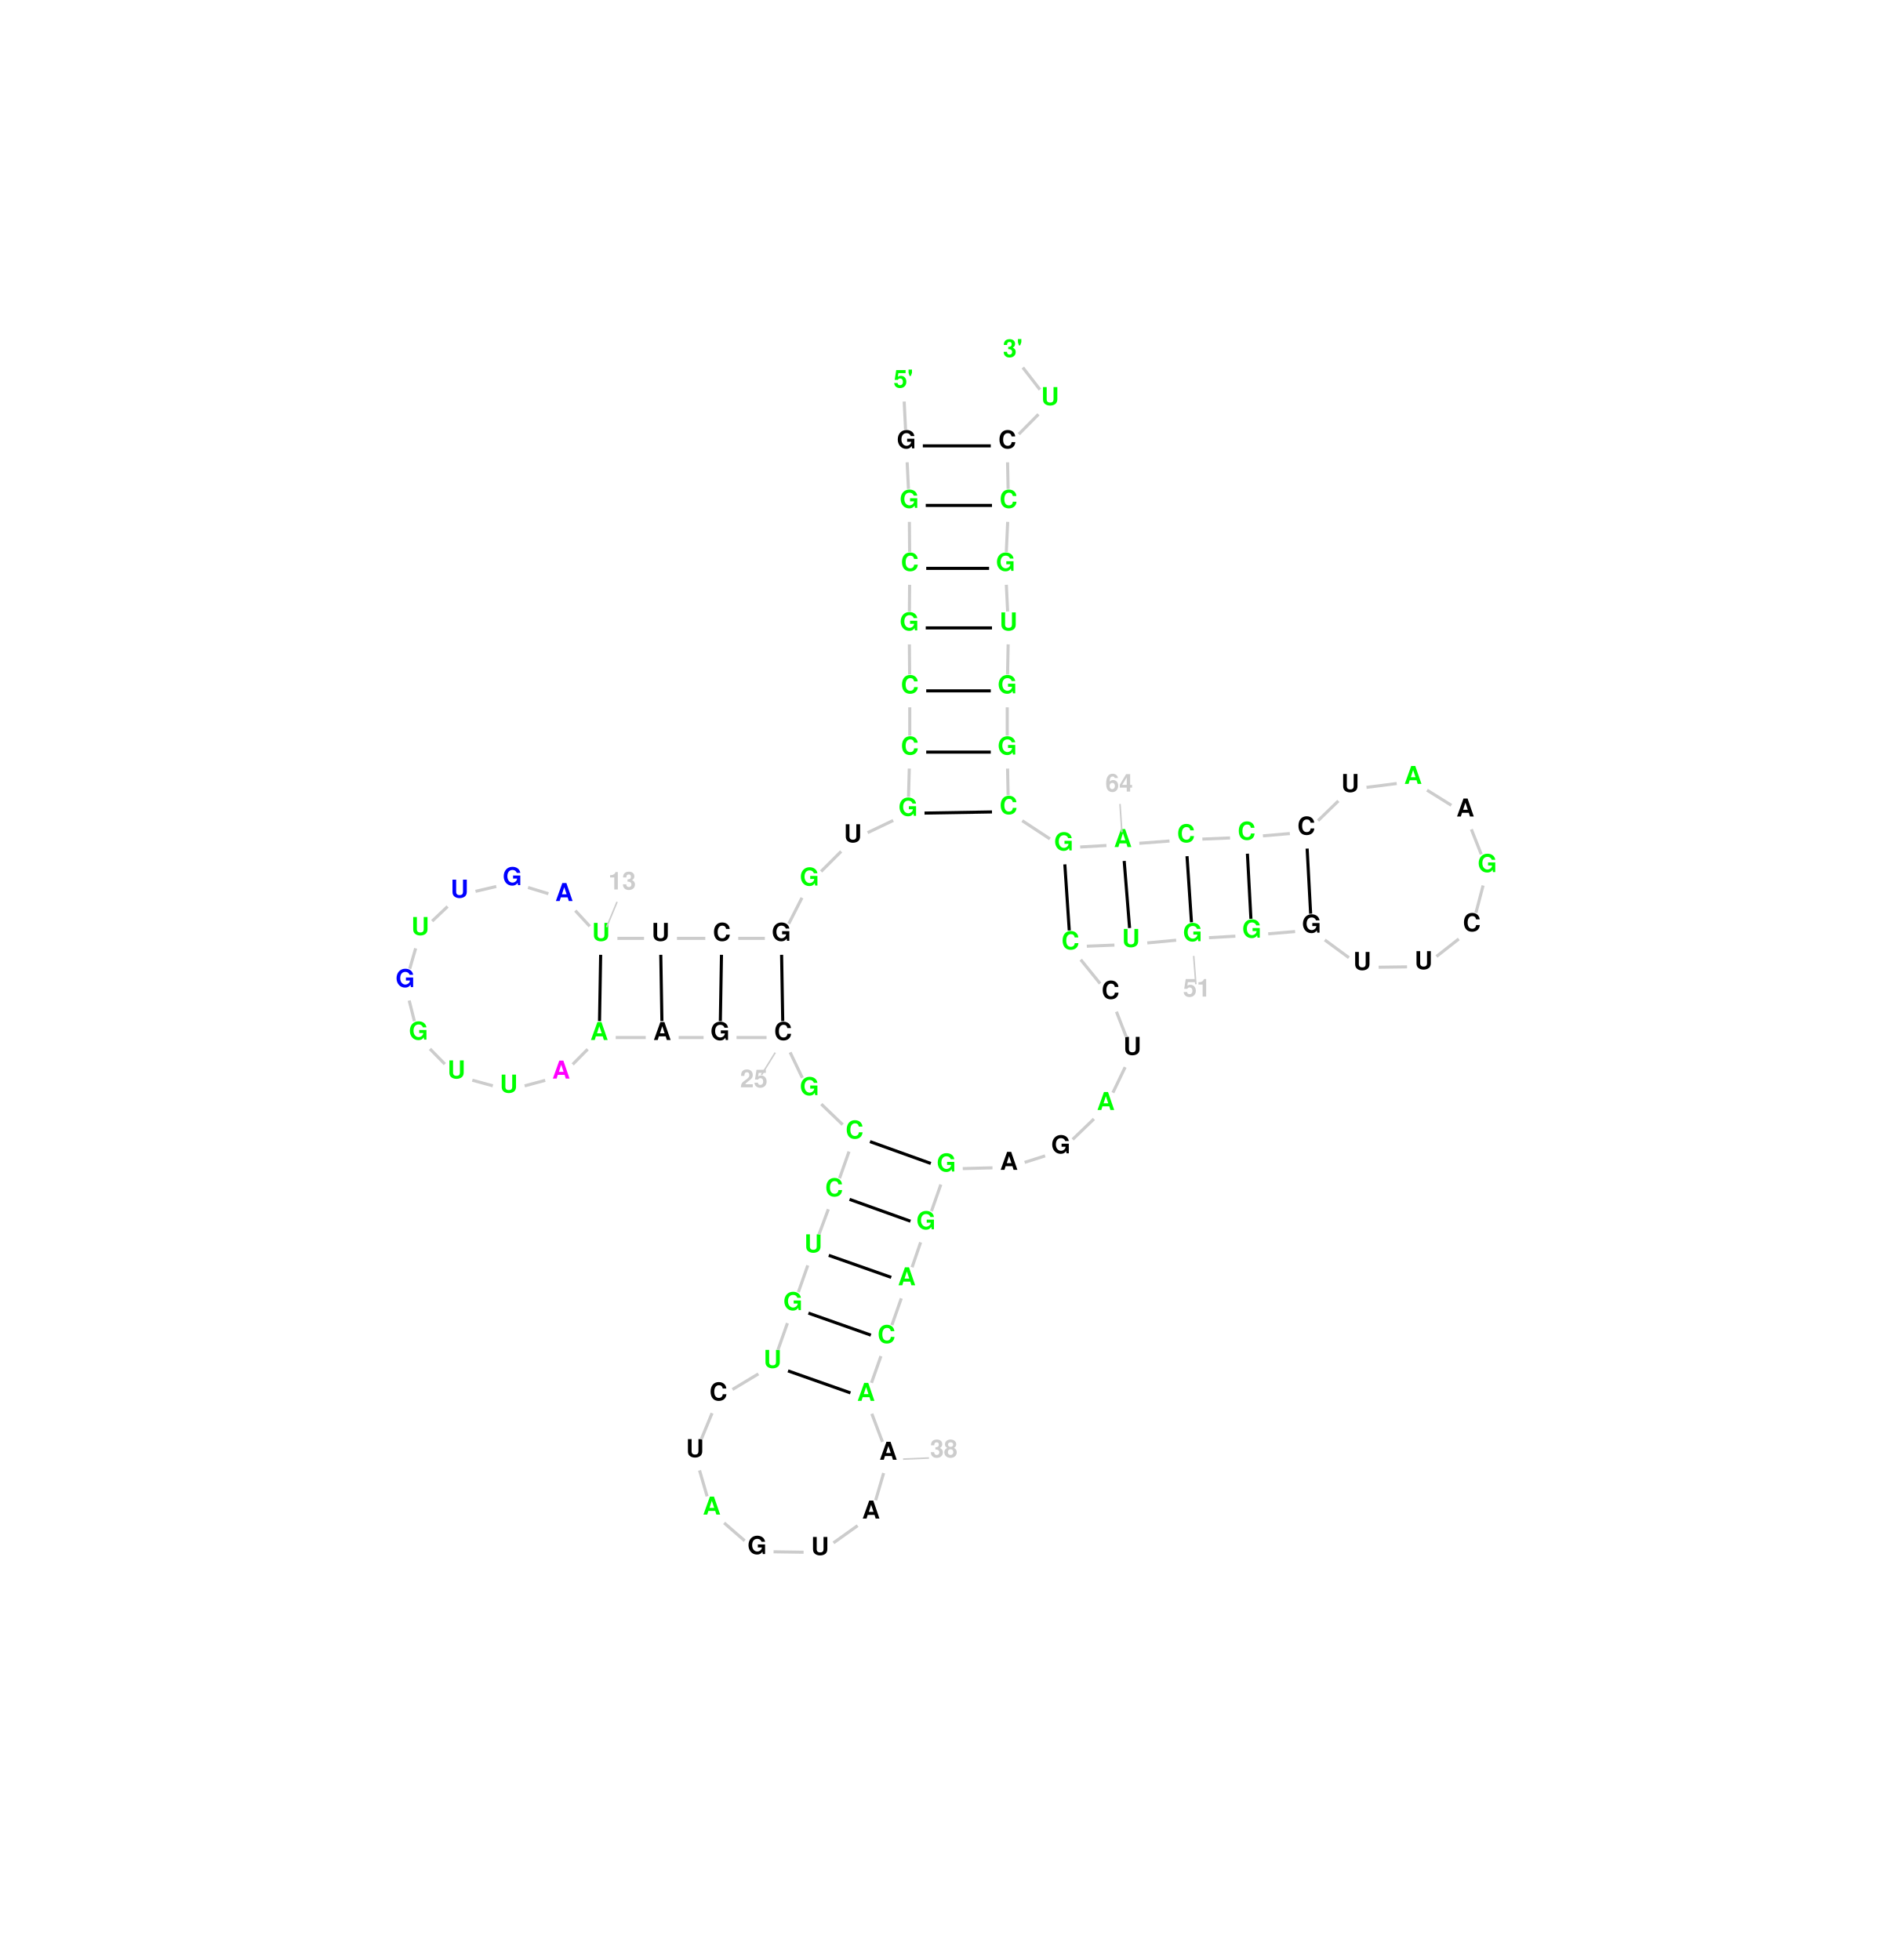
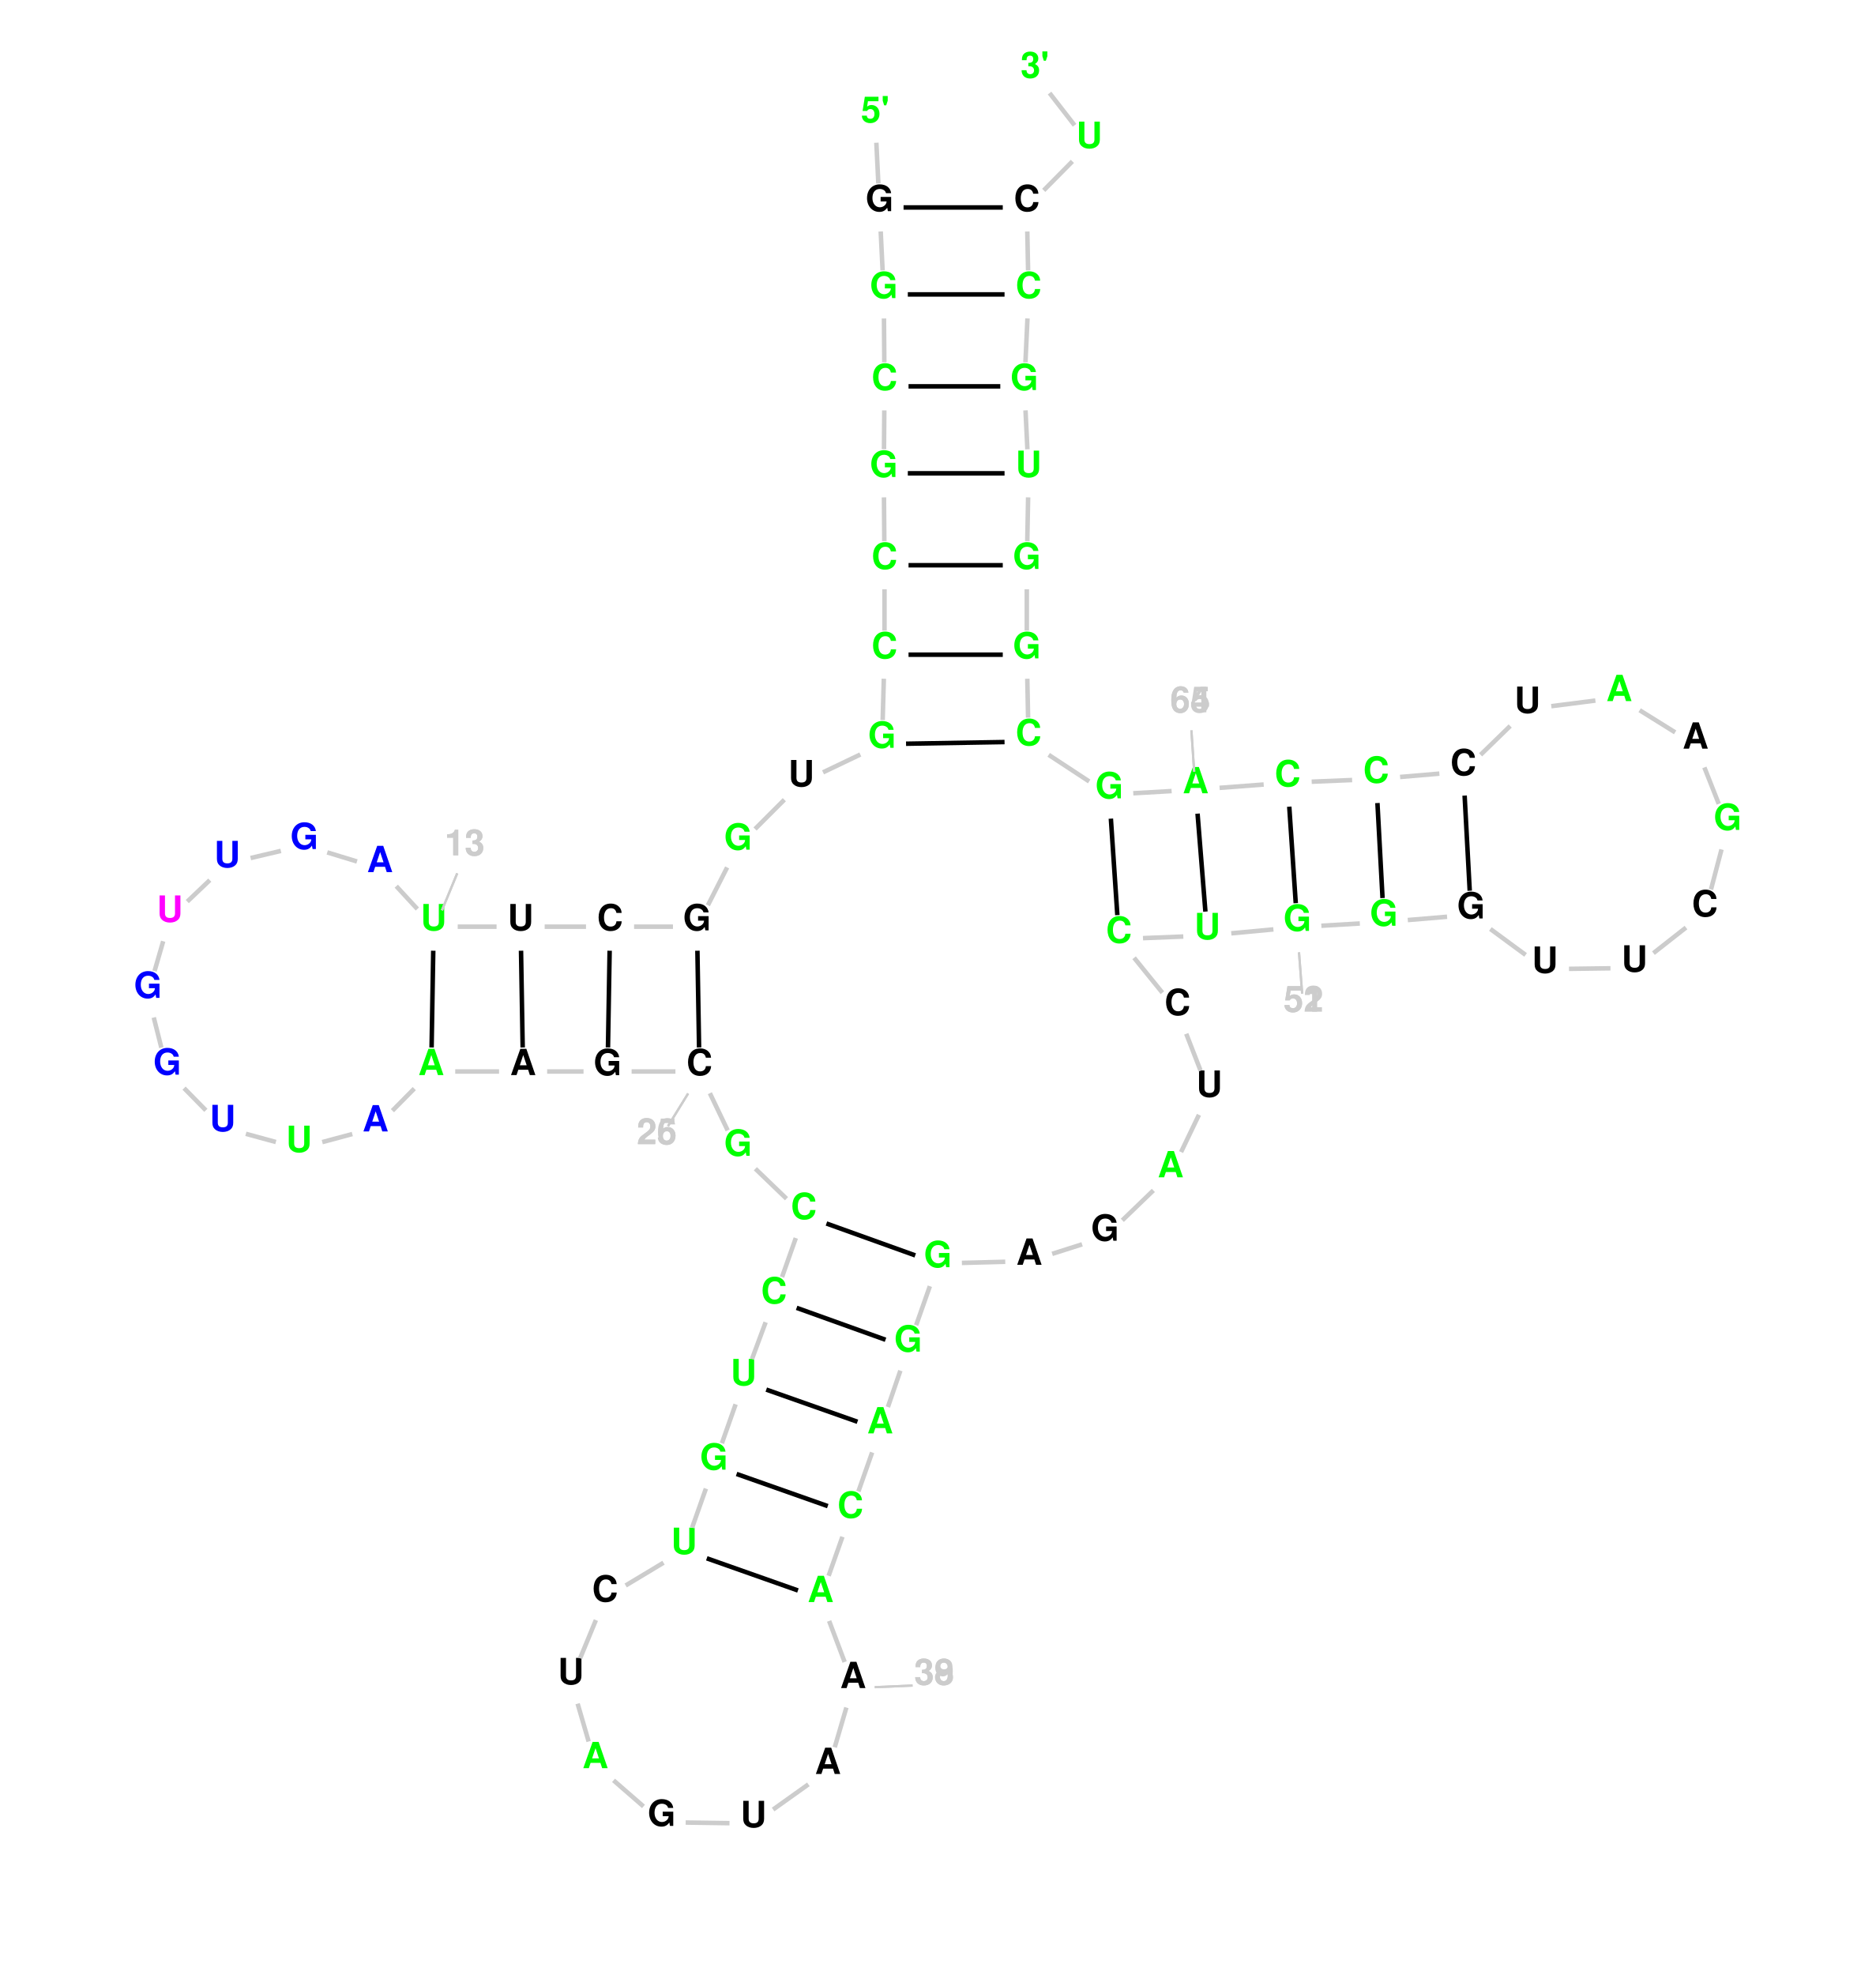
- <svg xmlns="http://www.w3.org/2000/svg" width="233.539" height="241.929" style="font-size: 3.048px; font-weight: bold; font-family: Helvetica; ">
+ <svg xmlns="http://www.w3.org/2000/svg" width="634.155" height="667.718">
  <g>
    <style type="text/css">


- text.red {fill: rgb(255, 0, 255); }
- text.green {fill: rgb(0, 255, 0); }
- text.blue {fill: rgb(0, 0, 255); }
- text.black {fill: rgb(0, 0, 0); }
- text.gray {fill: rgb(204, 204, 204); }
- text.brown {fill: rgb(211.65, 104.55, 30.6); }
- text {fill: rgb(0, 0, 0); text-anchor: middle; alignment-baseline: middle; }
circle.red {stroke: rgb(255, 0, 255); fill: none; }
circle.green {stroke: rgb(0, 255, 0); fill: none; }
circle.blue {stroke: rgb(0, 0, 255); fill: none; }
circle.black {stroke: rgb(0, 0, 0); fill: none; }
circle.gray {stroke: rgb(204, 204, 204); fill: none; }
circle.brown {stroke: rgb(211.65, 104.55, 30.6); fill: none; }
- line.red {stroke: rgb(255, 0, 255); stroke-width: 0.381; }
- line.green {stroke: rgb(0, 255, 0); stroke-width: 0.381; }
- line.blue {stroke: rgb(0, 0, 255); stroke-width: 0.381; }
- line.black {stroke: rgb(0, 0, 0); stroke-width: 0.381; }
- line.gray {stroke: rgb(204, 204, 204); stroke-width: 0.381; }
- line.brown {stroke: rgb(211.65, 104.55, 30.6); stroke-width: 0.381; }
+ line.red {stroke: rgb(255, 0, 255); stroke-width: 1.524; }
+ line.green {stroke: rgb(0, 255, 0); stroke-width: 1.524; }
+ line.blue {stroke: rgb(0, 0, 255); stroke-width: 1.524; }
+ line.black {stroke: rgb(0, 0, 0); stroke-width: 1.524; }
+ line.gray {stroke: rgb(204, 204, 204); stroke-width: 1.524; }
+ line.brown {stroke: rgb(211.65, 104.55, 30.6); stroke-width: 1.524; }
line {stroke: rgb(0, 0, 0); }
- text.numbering-label {fill: rgb(204, 204, 204);}
- line.numbering-line {stroke: rgb(204, 204, 204); stroke-width: 0.191;}
- line.predicted {stroke: rgb(0, 0, 0); stroke-dasharray: 2}
- .sequential {visibility:hidden}
- polyline {fill:none; stroke-linejoin:round; }
- .pseudoknot_segment1 {stroke-linecap:round; stroke-opacity: 0.4; stroke-width:3.048px}
- .pseudoknot_segment2 {stroke-linecap:round; stroke-opacity: 0.4; stroke-width:3.048px}
- .pseudoknot_connection {stroke-linecap:round; stroke-opacity: 0.2; stroke-width:1.5}
+ text.red {fill: rgb(255, 0, 255); font-size: 12.192px; font-weight: bold; font-family: Helvetica; }
+ text.green {fill: rgb(0, 255, 0); font-size: 12.192px; font-weight: bold; font-family: Helvetica; }
+ text.blue {fill: rgb(0, 0, 255); font-size: 12.192px; font-weight: bold; font-family: Helvetica; }
+ text.black {fill: rgb(0, 0, 0); font-size: 12.192px; font-weight: bold; font-family: Helvetica; }
+ text.gray {fill: rgb(204, 204, 204); font-size: 12.192px; font-weight: bold; font-family: Helvetica; }
+ text.brown {fill: rgb(211.65, 104.55, 30.6); font-size: 12.192px; font-weight: bold; font-family: Helvetica; }
+ text {fill: rgb(0, 0, 0); font-size: 12.192px; font-weight: bold; font-family: Helvetica; text-anchor: middle; alignment-baseline: middle; }
+ 
+ .pseudoknot_connection{stroke-linecap: round; stroke-opacity: 0.2; stroke-width: 1.5; }
+ .pseudoknot_segment1{stroke-linecap: round; stroke-opacity: 0.4; stroke-width: 12.192; }
+ .pseudoknot_segment2{stroke-linecap: round; stroke-opacity: 0.4; stroke-width: 12.192; }
+ line.numbering-line{stroke: rgb(204, 204, 204); stroke-width: 0.762; }
+ line.predicted{stroke: rgb(0, 0, 0); stroke-dasharray: 2; }
+ polyline{fill: none; stroke-linejoin: round; }
+ sequential{visibility: hidden; }
+ text.numbering-label{fill: rgb(204, 204, 204); }

</style>
  </g>
  <g>
-     <text x="111.481" y="47.838" class="green">5'</text>
-   </g>
-   <g>
-     <text x="111.849" y="55.34" class="black">G</text>
-   </g>
-   <g>
-     <line x1="113.881" y1="55.035" x2="122.267" y2="55.035" class="black" />
-   </g>
-   <g>
-     <text x="112.209" y="62.69" class="green">G</text>
-   </g>
-   <g>
-     <line x1="114.241" y1="62.385" x2="122.417" y2="62.385" class="black" />
-   </g>
-   <g>
-     <text x="112.269" y="70.46" class="green">C</text>
-   </g>
-   <g>
-     <line x1="114.301" y1="70.155" x2="122.057" y2="70.155" class="black" />
-   </g>
-   <g>
-     <text x="112.209" y="77.809" class="green">G</text>
-   </g>
-   <g>
-     <line x1="114.241" y1="77.505" x2="122.417" y2="77.505" class="black" />
-   </g>
-   <g>
-     <text x="112.269" y="85.579" class="green">C</text>
-   </g>
-   <g>
-     <line x1="114.301" y1="85.275" x2="122.267" y2="85.275" class="black" />
-   </g>
-   <g>
-     <text x="112.269" y="93.139" class="green">C</text>
-   </g>
-   <g>
-     <line x1="114.301" y1="92.835" x2="122.267" y2="92.835" class="black" />
-   </g>
-   <g>
-     <text x="112.059" y="100.699" class="green">G</text>
-   </g>
-   <g>
-     <line x1="114.091" y1="100.36" x2="122.417" y2="100.219" class="black" />
-   </g>
-   <g>
-     <text x="105.239" y="103.959" class="black">U</text>
-   </g>
-   <g>
-     <text x="99.889" y="109.309" class="green">G</text>
-   </g>
-   <g>
-     <text x="96.419" y="116.129" class="black">G</text>
-   </g>
-   <g>
-     <line x1="96.454" y1="117.856" x2="96.594" y2="126.033" class="black" />
-   </g>
-   <g>
-     <text x="89.069" y="116.129" class="black">C</text>
-   </g>
-   <g>
-     <line x1="89.034" y1="117.856" x2="88.894" y2="126.033" class="black" />
-   </g>
-   <g>
-     <text x="81.509" y="116.129" class="black">U</text>
-   </g>
-   <g>
-     <line x1="81.544" y1="117.856" x2="81.684" y2="126.033" class="black" />
-   </g>
-   <g>
-     <text x="74.159" y="116.129" class="green">U</text>
-   </g>
-   <g>
-     <line x1="74.124" y1="117.856" x2="73.984" y2="126.033" class="black" />
-   </g>
-   <g>
-     <text x="76.78" y="109.792" class="numbering-label sequential">13</text>
-   </g>
-   <g>
-     <text x="76.78" y="109.792" class="numbering-label template">13</text>
-   </g>
-   <g>
-     <line x1="74.858" y1="114.439" x2="76.15" y2="111.316" class="numbering-line sequential" />
-   </g>
-   <g>
-     <line x1="74.858" y1="114.439" x2="76.15" y2="111.316" class="numbering-line template" />
-   </g>
-   <g>
-     <text x="69.619" y="111.212" class="blue">A</text>
-   </g>
-   <g>
-     <text x="63.22" y="109.256" class="blue">G</text>
-   </g>
-   <g>
-     <text x="56.707" y="110.794" class="blue">U</text>
-   </g>
-   <g>
-     <text x="51.859" y="115.408" class="green">U</text>
-   </g>
-   <g>
-     <text x="50" y="121.837" class="blue">G</text>
-   </g>
-   <g>
-     <text x="51.637" y="128.326" class="green">G</text>
-   </g>
-   <g>
-     <text x="56.324" y="133.103" class="green">U</text>
-   </g>
-   <g>
-     <text x="62.78" y="134.864" class="green">U</text>
-   </g>
-   <g>
-     <text x="69.243" y="133.128" class="red">A</text>
-   </g>
-   <g>
-     <text x="73.949" y="128.369" class="green">A</text>
-   </g>
-   <g>
-     <text x="81.719" y="128.369" class="black">A</text>
-   </g>
-   <g>
-     <text x="88.859" y="128.369" class="black">G</text>
-   </g>
-   <g>
-     <text x="96.629" y="128.369" class="black">C</text>
-   </g>
-   <g>
-     <text x="93.026" y="134.205" class="numbering-label sequential">26</text>
-   </g>
-   <g>
-     <text x="93.026" y="134.205" class="numbering-label template">25</text>
-   </g>
-   <g>
-     <line x1="95.668" y1="129.926" x2="93.967" y2="132.681" class="numbering-line sequential" />
-   </g>
-   <g>
-     <line x1="95.668" y1="129.926" x2="93.967" y2="132.681" class="numbering-line template" />
-   </g>
-   <g>
-     <text x="99.889" y="135.179" class="green">G</text>
-   </g>
-   <g>
-     <text x="105.449" y="140.529" class="green">C</text>
-   </g>
-   <g>
-     <line x1="107.361" y1="140.912" x2="114.866" y2="143.608" class="black" />
-   </g>
-   <g>
-     <text x="102.929" y="147.659" class="green">C</text>
-   </g>
-   <g>
-     <line x1="104.841" y1="148.041" x2="112.356" y2="150.738" class="black" />
-   </g>
-   <g>
-     <text x="100.359" y="154.579" class="green">U</text>
-   </g>
-   <g>
-     <line x1="102.275" y1="154.951" x2="109.982" y2="157.669" class="black" />
-   </g>
-   <g>
-     <text x="97.849" y="161.709" class="green">G</text>
-   </g>
-   <g>
-     <line x1="99.765" y1="162.081" x2="107.472" y2="164.799" class="black" />
-   </g>
-   <g>
-     <text x="95.329" y="168.839" class="green">U</text>
-   </g>
-   <g>
-     <line x1="97.245" y1="169.211" x2="104.952" y2="171.929" class="black" />
-   </g>
-   <g>
-     <text x="88.649" y="172.859" class="black">C</text>
-   </g>
-   <g>
-     <text x="85.759" y="179.849" class="black">U</text>
-   </g>
-   <g>
-     <text x="87.829" y="186.949" class="green">A</text>
-   </g>
-   <g>
-     <text x="93.429" y="191.819" class="black">G</text>
-   </g>
-   <g>
-     <text x="101.199" y="191.929" class="black">U</text>
-   </g>
-   <g>
-     <text x="107.489" y="187.439" class="black">A</text>
-   </g>
-   <g>
-     <text x="109.619" y="180.179" class="black">A</text>
-   </g>
-   <g>
-     <text x="116.471" y="179.887" class="numbering-label sequential">39</text>
-   </g>
-   <g>
-     <text x="116.471" y="179.887" class="numbering-label template">38</text>
-   </g>
-   <g>
-     <line x1="111.446" y1="180.102" x2="114.642" y2="179.965" class="numbering-line sequential" />
-   </g>
-   <g>
-     <line x1="111.446" y1="180.102" x2="114.642" y2="179.965" class="numbering-line template" />
-   </g>
-   <g>
-     <text x="106.869" y="172.909" class="green">A</text>
-   </g>
-   <g>
-     <text x="109.389" y="165.779" class="green">C</text>
-   </g>
-   <g>
-     <text x="111.899" y="158.649" class="green">A</text>
-   </g>
-   <g>
-     <text x="114.269" y="151.729" class="green">G</text>
-   </g>
-   <g>
-     <text x="116.779" y="144.599" class="green">G</text>
-   </g>
-   <g>
-     <text x="124.509" y="144.399" class="black">A</text>
-   </g>
-   <g>
-     <text x="130.909" y="142.359" class="black">G</text>
-   </g>
-   <g>
-     <text x="136.459" y="137.009" class="green">A</text>
-   </g>
-   <g>
-     <text x="139.729" y="130.199" class="black">U</text>
-   </g>
-   <g>
-     <text x="137.039" y="123.289" class="black">C</text>
-   </g>
-   <g>
-     <text x="132.089" y="117.179" class="green">C</text>
-   </g>
-   <g>
-     <line x1="131.953" y1="114.847" x2="131.405" y2="106.692" class="black" />
-   </g>
-   <g>
-     <text x="139.559" y="116.879" class="green">U</text>
-   </g>
-   <g>
-     <line x1="139.396" y1="114.549" x2="138.731" y2="106.27" class="black" />
-   </g>
-   <g>
-     <text x="147.169" y="116.169" class="green">G</text>
-   </g>
-   <g>
-     <line x1="147.033" y1="113.837" x2="146.485" y2="105.682" class="black" />
-   </g>
-   <g>
-     <text x="147.691" y="123.008" class="numbering-label sequential">52</text>
-   </g>
-   <g>
-     <text x="147.691" y="123.008" class="numbering-label template">51</text>
-   </g>
-   <g>
-     <line x1="147.308" y1="117.993" x2="147.575" y2="121.484" class="numbering-line sequential" />
-   </g>
-   <g>
-     <line x1="147.308" y1="117.993" x2="147.575" y2="121.484" class="numbering-line template" />
-   </g>
-   <g>
-     <text x="154.479" y="115.739" class="green">G</text>
-   </g>
-   <g>
-     <line x1="154.37" y1="113.406" x2="153.938" y2="105.374" class="black" />
-   </g>
-   <g>
-     <text x="161.849" y="115.119" class="black">G</text>
-   </g>
-   <g>
-     <line x1="161.74" y1="112.786" x2="161.308" y2="104.744" class="black" />
-   </g>
-   <g>
-     <text x="168.099" y="119.719" class="black">U</text>
-   </g>
-   <g>
-     <text x="175.669" y="119.619" class="black">U</text>
-   </g>
-   <g>
-     <text x="181.619" y="114.949" class="black">C</text>
-   </g>
-   <g>
-     <text x="183.539" y="107.639" class="green">G</text>
-   </g>
-   <g>
-     <text x="180.829" y="100.779" class="black">A</text>
-   </g>
-   <g>
-     <text x="174.379" y="96.76" class="green">A</text>
-   </g>
-   <g>
-     <text x="166.619" y="97.749" class="black">U</text>
-   </g>
-   <g>
-     <text x="161.199" y="103.019" class="black">C</text>
-   </g>
-   <g>
-     <text x="153.829" y="103.649" class="green">C</text>
-   </g>
-   <g>
-     <text x="146.349" y="103.959" class="green">C</text>
-   </g>
-   <g>
-     <text x="138.569" y="104.549" class="green">A</text>
-   </g>
-   <g>
-     <text x="138.11" y="97.707" class="numbering-label sequential">65</text>
-   </g>
-   <g>
-     <text x="138.11" y="97.707" class="numbering-label template">64</text>
-   </g>
-   <g>
-     <line x1="138.447" y1="102.725" x2="138.213" y2="99.231" class="numbering-line sequential" />
-   </g>
-   <g>
-     <line x1="138.447" y1="102.725" x2="138.213" y2="99.231" class="numbering-line template" />
-   </g>
-   <g>
-     <text x="131.269" y="104.969" class="green">G</text>
-   </g>
-   <g>
-     <text x="124.449" y="100.489" class="green">C</text>
-   </g>
-   <g>
-     <text x="124.299" y="93.139" class="green">G</text>
-   </g>
-   <g>
-     <text x="124.299" y="85.579" class="green">G</text>
-   </g>
-   <g>
-     <text x="124.449" y="77.809" class="green">U</text>
-   </g>
-   <g>
-     <text x="124.089" y="70.46" class="green">G</text>
-   </g>
-   <g>
-     <text x="124.449" y="62.69" class="green">C</text>
-   </g>
-   <g>
-     <text x="124.299" y="55.34" class="black">C</text>
-   </g>
-   <g>
-     <text x="129.581" y="50" class="green">U</text>
-   </g>
-   <g>
-     <text x="124.977" y="44.066" class="green">3'</text>
-   </g>
-   <g>
-     <line x1="111.581" y1="49.563" x2="111.749" y2="53.005" class="gray" />
-   </g>
-   <g>
-     <line x1="111.948" y1="57.064" x2="112.109" y2="60.355" class="gray" />
-   </g>
-   <g>
-     <line x1="112.224" y1="64.417" x2="112.253" y2="68.123" class="gray" />
-   </g>
-   <g>
-     <line x1="112.252" y1="72.187" x2="112.225" y2="75.473" class="gray" />
-   </g>
-   <g>
-     <line x1="112.224" y1="79.537" x2="112.253" y2="83.243" class="gray" />
-   </g>
-   <g>
-     <line x1="112.269" y1="87.307" x2="112.269" y2="90.803" class="gray" />
-   </g>
-   <g>
-     <line x1="112.212" y1="94.866" x2="112.115" y2="98.363" class="gray" />
-   </g>
-   <g>
-     <line x1="110.225" y1="101.271" x2="107.072" y2="102.778" class="gray" />
-   </g>
-   <g>
-     <line x1="103.802" y1="105.092" x2="101.326" y2="107.568" class="gray" />
-   </g>
-   <g>
-     <line x1="98.967" y1="110.816" x2="97.34" y2="114.014" class="gray" />
-   </g>
-   <g>
-     <line x1="94.387" y1="115.825" x2="91.101" y2="115.825" class="gray" />
-   </g>
-   <g>
-     <line x1="87.037" y1="115.825" x2="83.541" y2="115.825" class="gray" />
-   </g>
-   <g>
-     <line x1="79.477" y1="115.825" x2="76.191" y2="115.825" class="gray" />
-   </g>
-   <g>
-     <line x1="72.78" y1="114.332" x2="70.998" y2="112.401" class="gray" />
-   </g>
-   <g>
-     <line x1="67.676" y1="110.313" x2="65.163" y2="109.545" class="gray" />
-   </g>
-   <g>
-     <line x1="61.242" y1="109.418" x2="58.684" y2="110.022" class="gray" />
-   </g>
-   <g>
-     <line x1="55.235" y1="111.891" x2="53.331" y2="113.702" class="gray" />
-   </g>
-   <g>
-     <line x1="51.294" y1="117.055" x2="50.565" y2="119.58" class="gray" />
-   </g>
-   <g>
-     <line x1="50.497" y1="123.502" x2="51.14" y2="126.05" class="gray" />
-   </g>
-   <g>
-     <line x1="53.06" y1="129.471" x2="54.901" y2="131.347" class="gray" />
-   </g>
-   <g>
-     <line x1="58.284" y1="133.333" x2="60.82" y2="134.024" class="gray" />
-   </g>
-   <g>
-     <line x1="64.743" y1="134.032" x2="67.281" y2="133.35" class="gray" />
-   </g>
-   <g>
-     <line x1="70.672" y1="131.378" x2="72.52" y2="129.51" class="gray" />
-   </g>
-   <g>
-     <line x1="75.981" y1="128.065" x2="79.687" y2="128.065" class="gray" />
-   </g>
-   <g>
-     <line x1="83.751" y1="128.065" x2="86.827" y2="128.065" class="gray" />
-   </g>
-   <g>
-     <line x1="90.891" y1="128.065" x2="94.597" y2="128.065" class="gray" />
-   </g>
-   <g>
-     <line x1="97.506" y1="129.898" x2="99.011" y2="133.042" class="gray" />
-   </g>
-   <g>
-     <line x1="101.353" y1="136.284" x2="103.985" y2="138.816" class="gray" />
-   </g>
-   <g>
-     <line x1="104.772" y1="142.141" x2="103.606" y2="145.439" class="gray" />
-   </g>
-   <g>
-     <line x1="102.221" y1="149.26" x2="101.066" y2="152.37" class="gray" />
-   </g>
-   <g>
-     <line x1="99.684" y1="156.191" x2="98.524" y2="159.488" class="gray" />
-   </g>
-   <g>
-     <line x1="97.172" y1="163.321" x2="96.006" y2="166.619" class="gray" />
-   </g>
-   <g>
-     <line x1="93.588" y1="169.582" x2="90.39" y2="171.507" class="gray" />
-   </g>
-   <g>
-     <line x1="87.872" y1="174.433" x2="86.535" y2="177.667" class="gray" />
-   </g>
-   <g>
-     <line x1="86.328" y1="181.495" x2="87.26" y2="184.694" class="gray" />
-   </g>
-   <g>
-     <line x1="89.362" y1="187.978" x2="91.895" y2="190.181" class="gray" />
-   </g>
-   <g>
-     <line x1="95.461" y1="191.543" x2="99.167" y2="191.596" class="gray" />
-   </g>
-   <g>
-     <line x1="102.853" y1="190.444" x2="105.835" y2="188.315" class="gray" />
-   </g>
-   <g>
-     <line x1="108.061" y1="185.185" x2="109.047" y2="181.825" class="gray" />
-   </g>
-   <g>
-     <line x1="108.9" y1="177.974" x2="107.588" y2="174.505" class="gray" />
-   </g>
-   <g>
-     <line x1="107.546" y1="170.689" x2="108.712" y2="167.391" class="gray" />
-   </g>
-   <g>
-     <line x1="110.064" y1="163.558" x2="111.224" y2="160.261" class="gray" />
-   </g>
-   <g>
-     <line x1="112.557" y1="156.422" x2="113.61" y2="153.347" class="gray" />
-   </g>
-   <g>
-     <line x1="114.944" y1="149.508" x2="116.104" y2="146.211" class="gray" />
-   </g>
-   <g>
-     <line x1="118.81" y1="144.242" x2="122.477" y2="144.147" class="gray" />
-   </g>
-   <g>
-     <line x1="126.445" y1="143.478" x2="128.973" y2="142.672" class="gray" />
-   </g>
-   <g>
-     <line x1="132.372" y1="140.644" x2="134.996" y2="138.115" class="gray" />
-   </g>
-   <g>
-     <line x1="137.338" y1="134.873" x2="138.849" y2="131.726" class="gray" />
-   </g>
-   <g>
-     <line x1="138.992" y1="128.001" x2="137.776" y2="124.878" class="gray" />
-   </g>
-   <g>
-     <line x1="135.76" y1="121.406" x2="133.368" y2="118.454" class="gray" />
-   </g>
-   <g>
-     <line x1="134.119" y1="116.793" x2="137.528" y2="116.656" class="gray" />
-   </g>
-   <g>
-     <line x1="141.582" y1="116.386" x2="145.146" y2="116.053" class="gray" />
-   </g>
-   <g>
-     <line x1="149.197" y1="115.745" x2="152.45" y2="115.554" class="gray" />
-   </g>
-   <g>
-     <line x1="156.504" y1="115.264" x2="159.824" y2="114.985" class="gray" />
-   </g>
-   <g>
-     <line x1="163.485" y1="116.019" x2="166.462" y2="118.21" class="gray" />
-   </g>
-   <g>
-     <line x1="170.131" y1="119.388" x2="173.637" y2="119.342" class="gray" />
-   </g>
-   <g>
-     <line x1="177.267" y1="118.06" x2="180.02" y2="115.899" class="gray" />
-   </g>
-   <g>
-     <line x1="182.135" y1="112.679" x2="183.023" y2="109.3" class="gray" />
-   </g>
-   <g>
-     <line x1="182.792" y1="105.445" x2="181.575" y2="102.365" class="gray" />
-   </g>
-   <g>
-     <line x1="179.104" y1="99.4" x2="176.103" y2="97.529" class="gray" />
-   </g>
-   <g>
-     <line x1="172.363" y1="96.712" x2="168.634" y2="97.188" class="gray" />
-   </g>
-   <g>
-     <line x1="165.162" y1="98.861" x2="162.656" y2="101.298" class="gray" />
-   </g>
-   <g>
-     <line x1="159.174" y1="102.888" x2="155.853" y2="103.172" class="gray" />
-   </g>
-   <g>
-     <line x1="151.799" y1="103.429" x2="148.379" y2="103.571" class="gray" />
-   </g>
-   <g>
-     <line x1="144.323" y1="103.808" x2="140.595" y2="104.091" class="gray" />
-   </g>
-   <g>
-     <line x1="136.54" y1="104.361" x2="133.297" y2="104.548" class="gray" />
-   </g>
-   <g>
-     <line x1="129.57" y1="103.549" x2="126.147" y2="101.3" class="gray" />
-   </g>
-   <g>
-     <line x1="124.407" y1="98.153" x2="124.34" y2="94.866" class="gray" />
-   </g>
-   <g>
-     <line x1="124.299" y1="90.803" x2="124.299" y2="87.307" class="gray" />
-   </g>
-   <g>
-     <line x1="124.338" y1="83.243" x2="124.41" y2="79.536" class="gray" />
-   </g>
-   <g>
-     <line x1="124.349" y1="75.475" x2="124.188" y2="72.184" class="gray" />
-   </g>
-   <g>
-     <line x1="124.183" y1="68.125" x2="124.355" y2="64.415" class="gray" />
-   </g>
-   <g>
-     <line x1="124.407" y1="60.353" x2="124.34" y2="57.066" class="gray" />
-   </g>
-   <g>
-     <line x1="125.728" y1="53.59" x2="128.152" y2="51.14" class="gray" />
-   </g>
-   <g>
-     <line x1="128.335" y1="48.09" x2="126.223" y2="45.366" class="gray" />
+     <text x="295.926" y="41.352" class="green">5'</text>
+   </g>
+   <g>
+     <text x="297.395" y="71.358" class="black">G</text>
+   </g>
+   <g>
+     <line x1="305.523" y1="70.139" x2="339.067" y2="70.139" class="black" />
+   </g>
+   <g>
+     <text x="298.835" y="100.758" class="green">G</text>
+   </g>
+   <g>
+     <line x1="306.963" y1="99.539" x2="339.667" y2="99.539" class="black" />
+   </g>
+   <g>
+     <text x="299.075" y="131.838" class="green">C</text>
+   </g>
+   <g>
+     <line x1="307.203" y1="130.619" x2="338.227" y2="130.619" class="black" />
+   </g>
+   <g>
+     <text x="298.835" y="161.238" class="green">G</text>
+   </g>
+   <g>
+     <line x1="306.963" y1="160.019" x2="339.667" y2="160.019" class="black" />
+   </g>
+   <g>
+     <text x="299.075" y="192.318" class="green">C</text>
+   </g>
+   <g>
+     <line x1="307.203" y1="191.099" x2="339.067" y2="191.099" class="black" />
+   </g>
+   <g>
+     <text x="299.075" y="222.558" class="green">C</text>
+   </g>
+   <g>
+     <line x1="307.203" y1="221.339" x2="339.067" y2="221.339" class="black" />
+   </g>
+   <g>
+     <text x="298.235" y="252.798" class="green">G</text>
+   </g>
+   <g>
+     <line x1="306.362" y1="251.441" x2="339.668" y2="250.876" class="black" />
+   </g>
+   <g>
+     <text x="270.955" y="265.838" class="black">U</text>
+   </g>
+   <g>
+     <text x="249.555" y="287.238" class="green">G</text>
+   </g>
+   <g>
+     <text x="235.675" y="314.518" class="black">G</text>
+   </g>
+   <g>
+     <line x1="235.815" y1="321.426" x2="236.376" y2="354.132" class="black" />
+   </g>
+   <g>
+     <text x="206.275" y="314.518" class="black">C</text>
+   </g>
+   <g>
+     <line x1="206.136" y1="321.426" x2="205.575" y2="354.132" class="black" />
+   </g>
+   <g>
+     <text x="176.035" y="314.518" class="black">U</text>
+   </g>
+   <g>
+     <line x1="176.175" y1="321.426" x2="176.736" y2="354.132" class="black" />
+   </g>
+   <g>
+     <text x="146.635" y="314.518" class="green">U</text>
+   </g>
+   <g>
+     <line x1="146.496" y1="321.426" x2="145.935" y2="354.132" class="black" />
+   </g>
+   <g>
+     <text x="157.119" y="289.168" class="numbering-label sequential">13</text>
+   </g>
+   <g>
+     <text x="157.119" y="289.168" class="numbering-label template">13</text>
+   </g>
+   <g>
+     <line x1="149.431" y1="307.758" x2="154.598" y2="295.264" class="numbering-line sequential" />
+   </g>
+   <g>
+     <line x1="149.431" y1="307.758" x2="154.598" y2="295.264" class="numbering-line template" />
+   </g>
+   <g>
+     <text x="128.478" y="294.849" class="blue">A</text>
+   </g>
+   <g>
+     <text x="102.878" y="287.023" class="blue">G</text>
+   </g>
+   <g>
+     <text x="76.827" y="293.178" class="blue">U</text>
+   </g>
+   <g>
+     <text x="57.436" y="311.632" class="red">U</text>
+   </g>
+   <g>
+     <text x="50" y="337.347" class="blue">G</text>
+   </g>
+   <g>
+     <text x="56.549" y="363.302" class="blue">G</text>
+   </g>
+   <g>
+     <text x="75.296" y="382.411" class="blue">U</text>
+   </g>
+   <g>
+     <text x="101.121" y="389.455" class="green">U</text>
+   </g>
+   <g>
+     <text x="126.974" y="382.512" class="blue">A</text>
+   </g>
+   <g>
+     <text x="145.795" y="363.478" class="green">A</text>
+   </g>
+   <g>
+     <text x="176.875" y="363.478" class="black">A</text>
+   </g>
+   <g>
+     <text x="205.435" y="363.478" class="black">G</text>
+   </g>
+   <g>
+     <text x="236.515" y="363.478" class="black">C</text>
+   </g>
+   <g>
+     <text x="222.104" y="386.82" class="numbering-label sequential">26</text>
+   </g>
+   <g>
+     <text x="222.104" y="386.82" class="numbering-label template">25</text>
+   </g>
+   <g>
+     <line x1="232.672" y1="369.702" x2="225.867" y2="380.724" class="numbering-line sequential" />
+   </g>
+   <g>
+     <line x1="232.672" y1="369.702" x2="225.867" y2="380.724" class="numbering-line template" />
+   </g>
+   <g>
+     <text x="249.555" y="390.718" class="green">G</text>
+   </g>
+   <g>
+     <text x="271.795" y="412.118" class="green">C</text>
+   </g>
+   <g>
+     <line x1="279.445" y1="413.647" x2="309.466" y2="424.431" class="black" />
+   </g>
+   <g>
+     <text x="261.715" y="440.638" class="green">C</text>
+   </g>
+   <g>
+     <line x1="269.366" y1="442.164" x2="299.425" y2="452.953" class="black" />
+   </g>
+   <g>
+     <text x="251.435" y="468.318" class="green">U</text>
+   </g>
+   <g>
+     <line x1="259.101" y1="469.802" x2="289.93" y2="480.675" class="black" />
+   </g>
+   <g>
+     <text x="241.395" y="496.838" class="green">G</text>
+   </g>
+   <g>
+     <line x1="249.061" y1="498.322" x2="279.89" y2="509.195" class="black" />
+   </g>
+   <g>
+     <text x="231.315" y="525.358" class="green">U</text>
+   </g>
+   <g>
+     <line x1="238.981" y1="526.842" x2="269.81" y2="537.715" class="black" />
+   </g>
+   <g>
+     <text x="204.595" y="541.438" class="black">C</text>
+   </g>
+   <g>
+     <text x="193.035" y="569.398" class="black">U</text>
+   </g>
+   <g>
+     <text x="201.315" y="597.798" class="green">A</text>
+   </g>
+   <g>
+     <text x="223.715" y="617.278" class="black">G</text>
+   </g>
+   <g>
+     <text x="254.795" y="617.718" class="black">U</text>
+   </g>
+   <g>
+     <text x="279.955" y="599.758" class="black">A</text>
+   </g>
+   <g>
+     <text x="288.475" y="570.718" class="black">A</text>
+   </g>
+   <g>
+     <text x="315.883" y="569.548" class="numbering-label sequential">39</text>
+   </g>
+   <g>
+     <text x="315.883" y="569.548" class="numbering-label template">38</text>
+   </g>
+   <g>
+     <line x1="295.784" y1="570.406" x2="308.567" y2="569.861" class="numbering-line sequential" />
+   </g>
+   <g>
+     <line x1="295.784" y1="570.406" x2="308.567" y2="569.861" class="numbering-line template" />
+   </g>
+   <g>
+     <text x="277.475" y="541.638" class="green">A</text>
+   </g>
+   <g>
+     <text x="287.555" y="513.118" class="green">C</text>
+   </g>
+   <g>
+     <text x="297.595" y="484.598" class="green">A</text>
+   </g>
+   <g>
+     <text x="307.075" y="456.918" class="green">G</text>
+   </g>
+   <g>
+     <text x="317.115" y="428.398" class="green">G</text>
+   </g>
+   <g>
+     <text x="348.035" y="427.598" class="black">A</text>
+   </g>
+   <g>
+     <text x="373.635" y="419.438" class="black">G</text>
+   </g>
+   <g>
+     <text x="395.835" y="398.038" class="green">A</text>
+   </g>
+   <g>
+     <text x="408.915" y="370.798" class="black">U</text>
+   </g>
+   <g>
+     <text x="398.155" y="343.158" class="black">C</text>
+   </g>
+   <g>
+     <text x="378.355" y="318.718" class="green">C</text>
+   </g>
+   <g>
+     <line x1="377.811" y1="309.389" x2="375.62" y2="276.769" class="black" />
+   </g>
+   <g>
+     <text x="408.235" y="317.518" class="green">U</text>
+   </g>
+   <g>
+     <line x1="407.585" y1="308.197" x2="404.926" y2="275.081" class="black" />
+   </g>
+   <g>
+     <text x="438.675" y="314.678" class="green">G</text>
+   </g>
+   <g>
+     <line x1="438.131" y1="305.349" x2="435.94" y2="272.729" class="black" />
+   </g>
+   <g>
+     <text x="440.765" y="342.031" class="numbering-label sequential">52</text>
+   </g>
+   <g>
+     <text x="440.765" y="342.031" class="numbering-label template">51</text>
+   </g>
+   <g>
+     <line x1="439.233" y1="321.972" x2="440.299" y2="335.934" class="numbering-line sequential" />
+   </g>
+   <g>
+     <line x1="439.233" y1="321.972" x2="440.299" y2="335.934" class="numbering-line template" />
+   </g>
+   <g>
+     <text x="467.915" y="312.958" class="green">G</text>
+   </g>
+   <g>
+     <line x1="467.479" y1="303.622" x2="465.752" y2="271.495" class="black" />
+   </g>
+   <g>
+     <text x="497.395" y="310.478" class="black">G</text>
+   </g>
+   <g>
+     <line x1="496.959" y1="301.142" x2="495.231" y2="268.975" class="black" />
+   </g>
+   <g>
+     <text x="522.395" y="328.878" class="black">U</text>
+   </g>
+   <g>
+     <text x="552.675" y="328.478" class="black">U</text>
+   </g>
+   <g>
+     <text x="576.475" y="309.798" class="black">C</text>
+   </g>
+   <g>
+     <text x="584.155" y="280.558" class="green">G</text>
+   </g>
+   <g>
+     <text x="573.315" y="253.118" class="black">A</text>
+   </g>
+   <g>
+     <text x="547.515" y="237.038" class="green">A</text>
+   </g>
+   <g>
+     <text x="516.475" y="240.998" class="black">U</text>
+   </g>
+   <g>
+     <text x="494.795" y="262.078" class="black">C</text>
+   </g>
+   <g>
+     <text x="465.315" y="264.598" class="green">C</text>
+   </g>
+   <g>
+     <text x="435.395" y="265.838" class="green">C</text>
+   </g>
+   <g>
+     <text x="404.275" y="268.198" class="green">A</text>
+   </g>
+   <g>
+     <text x="402.442" y="240.827" class="numbering-label sequential">65</text>
+   </g>
+   <g>
+     <text x="402.442" y="240.827" class="numbering-label template">64</text>
+   </g>
+   <g>
+     <line x1="403.786" y1="260.899" x2="402.85" y2="246.923" class="numbering-line sequential" />
+   </g>
+   <g>
+     <line x1="403.786" y1="260.899" x2="402.85" y2="246.923" class="numbering-line template" />
+   </g>
+   <g>
+     <text x="375.075" y="269.878" class="green">G</text>
+   </g>
+   <g>
+     <text x="347.795" y="251.958" class="green">C</text>
+   </g>
+   <g>
+     <text x="347.195" y="222.558" class="green">G</text>
+   </g>
+   <g>
+     <text x="347.195" y="192.318" class="green">G</text>
+   </g>
+   <g>
+     <text x="347.795" y="161.238" class="green">U</text>
+   </g>
+   <g>
+     <text x="346.355" y="131.838" class="green">G</text>
+   </g>
+   <g>
+     <text x="347.795" y="100.758" class="green">C</text>
+   </g>
+   <g>
+     <text x="347.195" y="71.358" class="black">C</text>
+   </g>
+   <g>
+     <text x="368.323" y="50" class="green">U</text>
+   </g>
+   <g>
+     <text x="349.91" y="26.262" class="green">3'</text>
+   </g>
+   <g>
+     <line x1="296.323" y1="48.251" x2="296.998" y2="62.02" class="gray" />
+   </g>
+   <g>
+     <line x1="297.793" y1="78.257" x2="298.438" y2="91.42" class="gray" />
+   </g>
+   <g>
+     <line x1="298.898" y1="107.667" x2="299.012" y2="122.491" class="gray" />
+   </g>
+   <g>
+     <line x1="299.009" y1="138.747" x2="298.902" y2="151.891" class="gray" />
+   </g>
+   <g>
+     <line x1="298.898" y1="168.147" x2="299.012" y2="182.971" class="gray" />
+   </g>
+   <g>
+     <line x1="299.075" y1="199.227" x2="299.075" y2="213.211" class="gray" />
+   </g>
+   <g>
+     <line x1="298.85" y1="229.464" x2="298.461" y2="243.454" class="gray" />
+   </g>
+   <g>
+     <line x1="290.902" y1="255.084" x2="278.289" y2="261.113" class="gray" />
+   </g>
+   <g>
+     <line x1="265.208" y1="270.366" x2="255.303" y2="280.271" class="gray" />
+   </g>
+   <g>
+     <line x1="245.869" y1="293.263" x2="239.361" y2="306.054" class="gray" />
+   </g>
+   <g>
+     <line x1="227.547" y1="313.299" x2="214.403" y2="313.299" class="gray" />
+   </g>
+   <g>
+     <line x1="198.147" y1="313.299" x2="184.163" y2="313.299" class="gray" />
+   </g>
+   <g>
+     <line x1="167.907" y1="313.299" x2="154.763" y2="313.299" class="gray" />
+   </g>
+   <g>
+     <line x1="141.122" y1="307.326" x2="133.991" y2="299.602" class="gray" />
+   </g>
+   <g>
+     <line x1="120.705" y1="291.254" x2="110.651" y2="288.18" class="gray" />
+   </g>
+   <g>
+     <line x1="94.968" y1="287.673" x2="84.737" y2="290.09" class="gray" />
+   </g>
+   <g>
+     <line x1="70.939" y1="297.562" x2="63.324" y2="304.809" class="gray" />
+   </g>
+   <g>
+     <line x1="55.178" y1="318.221" x2="52.258" y2="328.32" class="gray" />
+   </g>
+   <g>
+     <line x1="51.989" y1="344.009" x2="54.561" y2="354.202" class="gray" />
+   </g>
+   <g>
+     <line x1="62.242" y1="367.885" x2="69.604" y2="375.389" class="gray" />
+   </g>
+   <g>
+     <line x1="83.138" y1="383.33" x2="93.279" y2="386.097" class="gray" />
+   </g>
+   <g>
+     <line x1="108.971" y1="386.128" x2="119.124" y2="383.401" class="gray" />
+   </g>
+   <g>
+     <line x1="132.689" y1="375.513" x2="140.08" y2="368.038" class="gray" />
+   </g>
+   <g>
+     <line x1="153.923" y1="362.259" x2="168.747" y2="362.259" class="gray" />
+   </g>
+   <g>
+     <line x1="185.003" y1="362.259" x2="197.307" y2="362.259" class="gray" />
+   </g>
+   <g>
+     <line x1="213.563" y1="362.259" x2="228.387" y2="362.259" class="gray" />
+   </g>
+   <g>
+     <line x1="240.025" y1="369.59" x2="246.046" y2="382.167" class="gray" />
+   </g>
+   <g>
+     <line x1="255.412" y1="395.134" x2="265.938" y2="405.263" class="gray" />
+   </g>
+   <g>
+     <line x1="269.087" y1="418.562" x2="264.424" y2="431.755" class="gray" />
+   </g>
+   <g>
+     <line x1="258.885" y1="447.038" x2="254.265" y2="459.479" class="gray" />
+   </g>
+   <g>
+     <line x1="248.736" y1="474.766" x2="244.094" y2="487.952" class="gray" />
+   </g>
+   <g>
+     <line x1="238.687" y1="503.282" x2="234.024" y2="516.475" class="gray" />
+   </g>
+   <g>
+     <line x1="224.351" y1="528.33" x2="211.559" y2="536.028" class="gray" />
+   </g>
+   <g>
+     <line x1="201.49" y1="547.73" x2="196.141" y2="560.667" class="gray" />
+   </g>
+   <g>
+     <line x1="195.31" y1="575.982" x2="199.04" y2="588.775" class="gray" />
+   </g>
+   <g>
+     <line x1="207.448" y1="601.912" x2="217.582" y2="610.725" class="gray" />
+   </g>
+   <g>
+     <line x1="231.842" y1="616.174" x2="246.668" y2="616.384" class="gray" />
+   </g>
+   <g>
+     <line x1="261.411" y1="611.776" x2="273.34" y2="603.261" class="gray" />
+   </g>
+   <g>
+     <line x1="282.243" y1="590.739" x2="286.187" y2="577.298" class="gray" />
+   </g>
+   <g>
+     <line x1="285.599" y1="561.896" x2="280.351" y2="548.021" class="gray" />
+   </g>
+   <g>
+     <line x1="280.184" y1="532.755" x2="284.847" y2="519.562" class="gray" />
+   </g>
+   <g>
+     <line x1="290.254" y1="504.232" x2="294.896" y2="491.046" class="gray" />
+   </g>
+   <g>
+     <line x1="300.229" y1="475.689" x2="304.442" y2="463.388" class="gray" />
+   </g>
+   <g>
+     <line x1="309.774" y1="448.032" x2="314.416" y2="434.846" class="gray" />
+   </g>
+   <g>
+     <line x1="325.241" y1="426.968" x2="339.91" y2="426.589" class="gray" />
+   </g>
+   <g>
+     <line x1="355.779" y1="423.91" x2="365.891" y2="420.687" class="gray" />
+   </g>
+   <g>
+     <line x1="379.487" y1="412.578" x2="389.983" y2="402.46" class="gray" />
+   </g>
+   <g>
+     <line x1="399.354" y1="389.491" x2="405.397" y2="376.906" class="gray" />
+   </g>
+   <g>
+     <line x1="405.967" y1="362.004" x2="401.104" y2="349.513" class="gray" />
+   </g>
+   <g>
+     <line x1="393.039" y1="335.623" x2="383.472" y2="323.814" class="gray" />
+   </g>
+   <g>
+     <line x1="386.477" y1="317.172" x2="400.114" y2="316.625" class="gray" />
+   </g>
+   <g>
+     <line x1="416.328" y1="315.544" x2="430.582" y2="314.214" class="gray" />
+   </g>
+   <g>
+     <line x1="446.789" y1="312.981" x2="459.801" y2="312.216" class="gray" />
+   </g>
+   <g>
+     <line x1="476.015" y1="311.057" x2="489.296" y2="309.94" class="gray" />
+   </g>
+   <g>
+     <line x1="503.941" y1="314.077" x2="515.849" y2="322.841" class="gray" />
+   </g>
+   <g>
+     <line x1="530.523" y1="327.551" x2="544.548" y2="327.366" class="gray" />
+   </g>
+   <g>
+     <line x1="559.069" y1="322.24" x2="570.081" y2="313.597" class="gray" />
+   </g>
+   <g>
+     <line x1="578.54" y1="300.717" x2="582.09" y2="287.2" class="gray" />
+   </g>
+   <g>
+     <line x1="581.169" y1="271.779" x2="576.302" y2="259.458" class="gray" />
+   </g>
+   <g>
+     <line x1="566.417" y1="247.599" x2="554.413" y2="240.118" class="gray" />
+   </g>
+   <g>
+     <line x1="539.452" y1="236.847" x2="524.538" y2="238.75" class="gray" />
+   </g>
+   <g>
+     <line x1="510.648" y1="245.445" x2="500.623" y2="255.192" class="gray" />
+   </g>
+   <g>
+     <line x1="486.697" y1="261.551" x2="473.414" y2="262.686" class="gray" />
+   </g>
+   <g>
+     <line x1="457.194" y1="263.715" x2="443.516" y2="264.282" class="gray" />
+   </g>
+   <g>
+     <line x1="427.29" y1="265.233" x2="412.38" y2="266.364" class="gray" />
+   </g>
+   <g>
+     <line x1="396.16" y1="267.446" x2="383.19" y2="268.192" class="gray" />
+   </g>
+   <g>
+     <line x1="368.282" y1="264.196" x2="354.589" y2="255.201" class="gray" />
+   </g>
+   <g>
+     <line x1="347.629" y1="242.612" x2="347.361" y2="229.465" class="gray" />
+   </g>
+   <g>
+     <line x1="347.195" y1="213.211" x2="347.195" y2="199.227" class="gray" />
+   </g>
+   <g>
+     <line x1="347.352" y1="182.972" x2="347.638" y2="168.145" class="gray" />
+   </g>
+   <g>
+     <line x1="347.398" y1="151.9" x2="346.753" y2="138.737" class="gray" />
+   </g>
+   <g>
+     <line x1="346.731" y1="122.499" x2="347.419" y2="107.658" class="gray" />
+   </g>
+   <g>
+     <line x1="347.629" y1="91.412" x2="347.361" y2="78.265" class="gray" />
+   </g>
+   <g>
+     <line x1="352.911" y1="64.36" x2="362.606" y2="54.559" class="gray" />
+   </g>
+   <g>
+     <line x1="363.341" y1="42.358" x2="354.891" y2="31.465" class="gray" />
  </g>
</svg>
